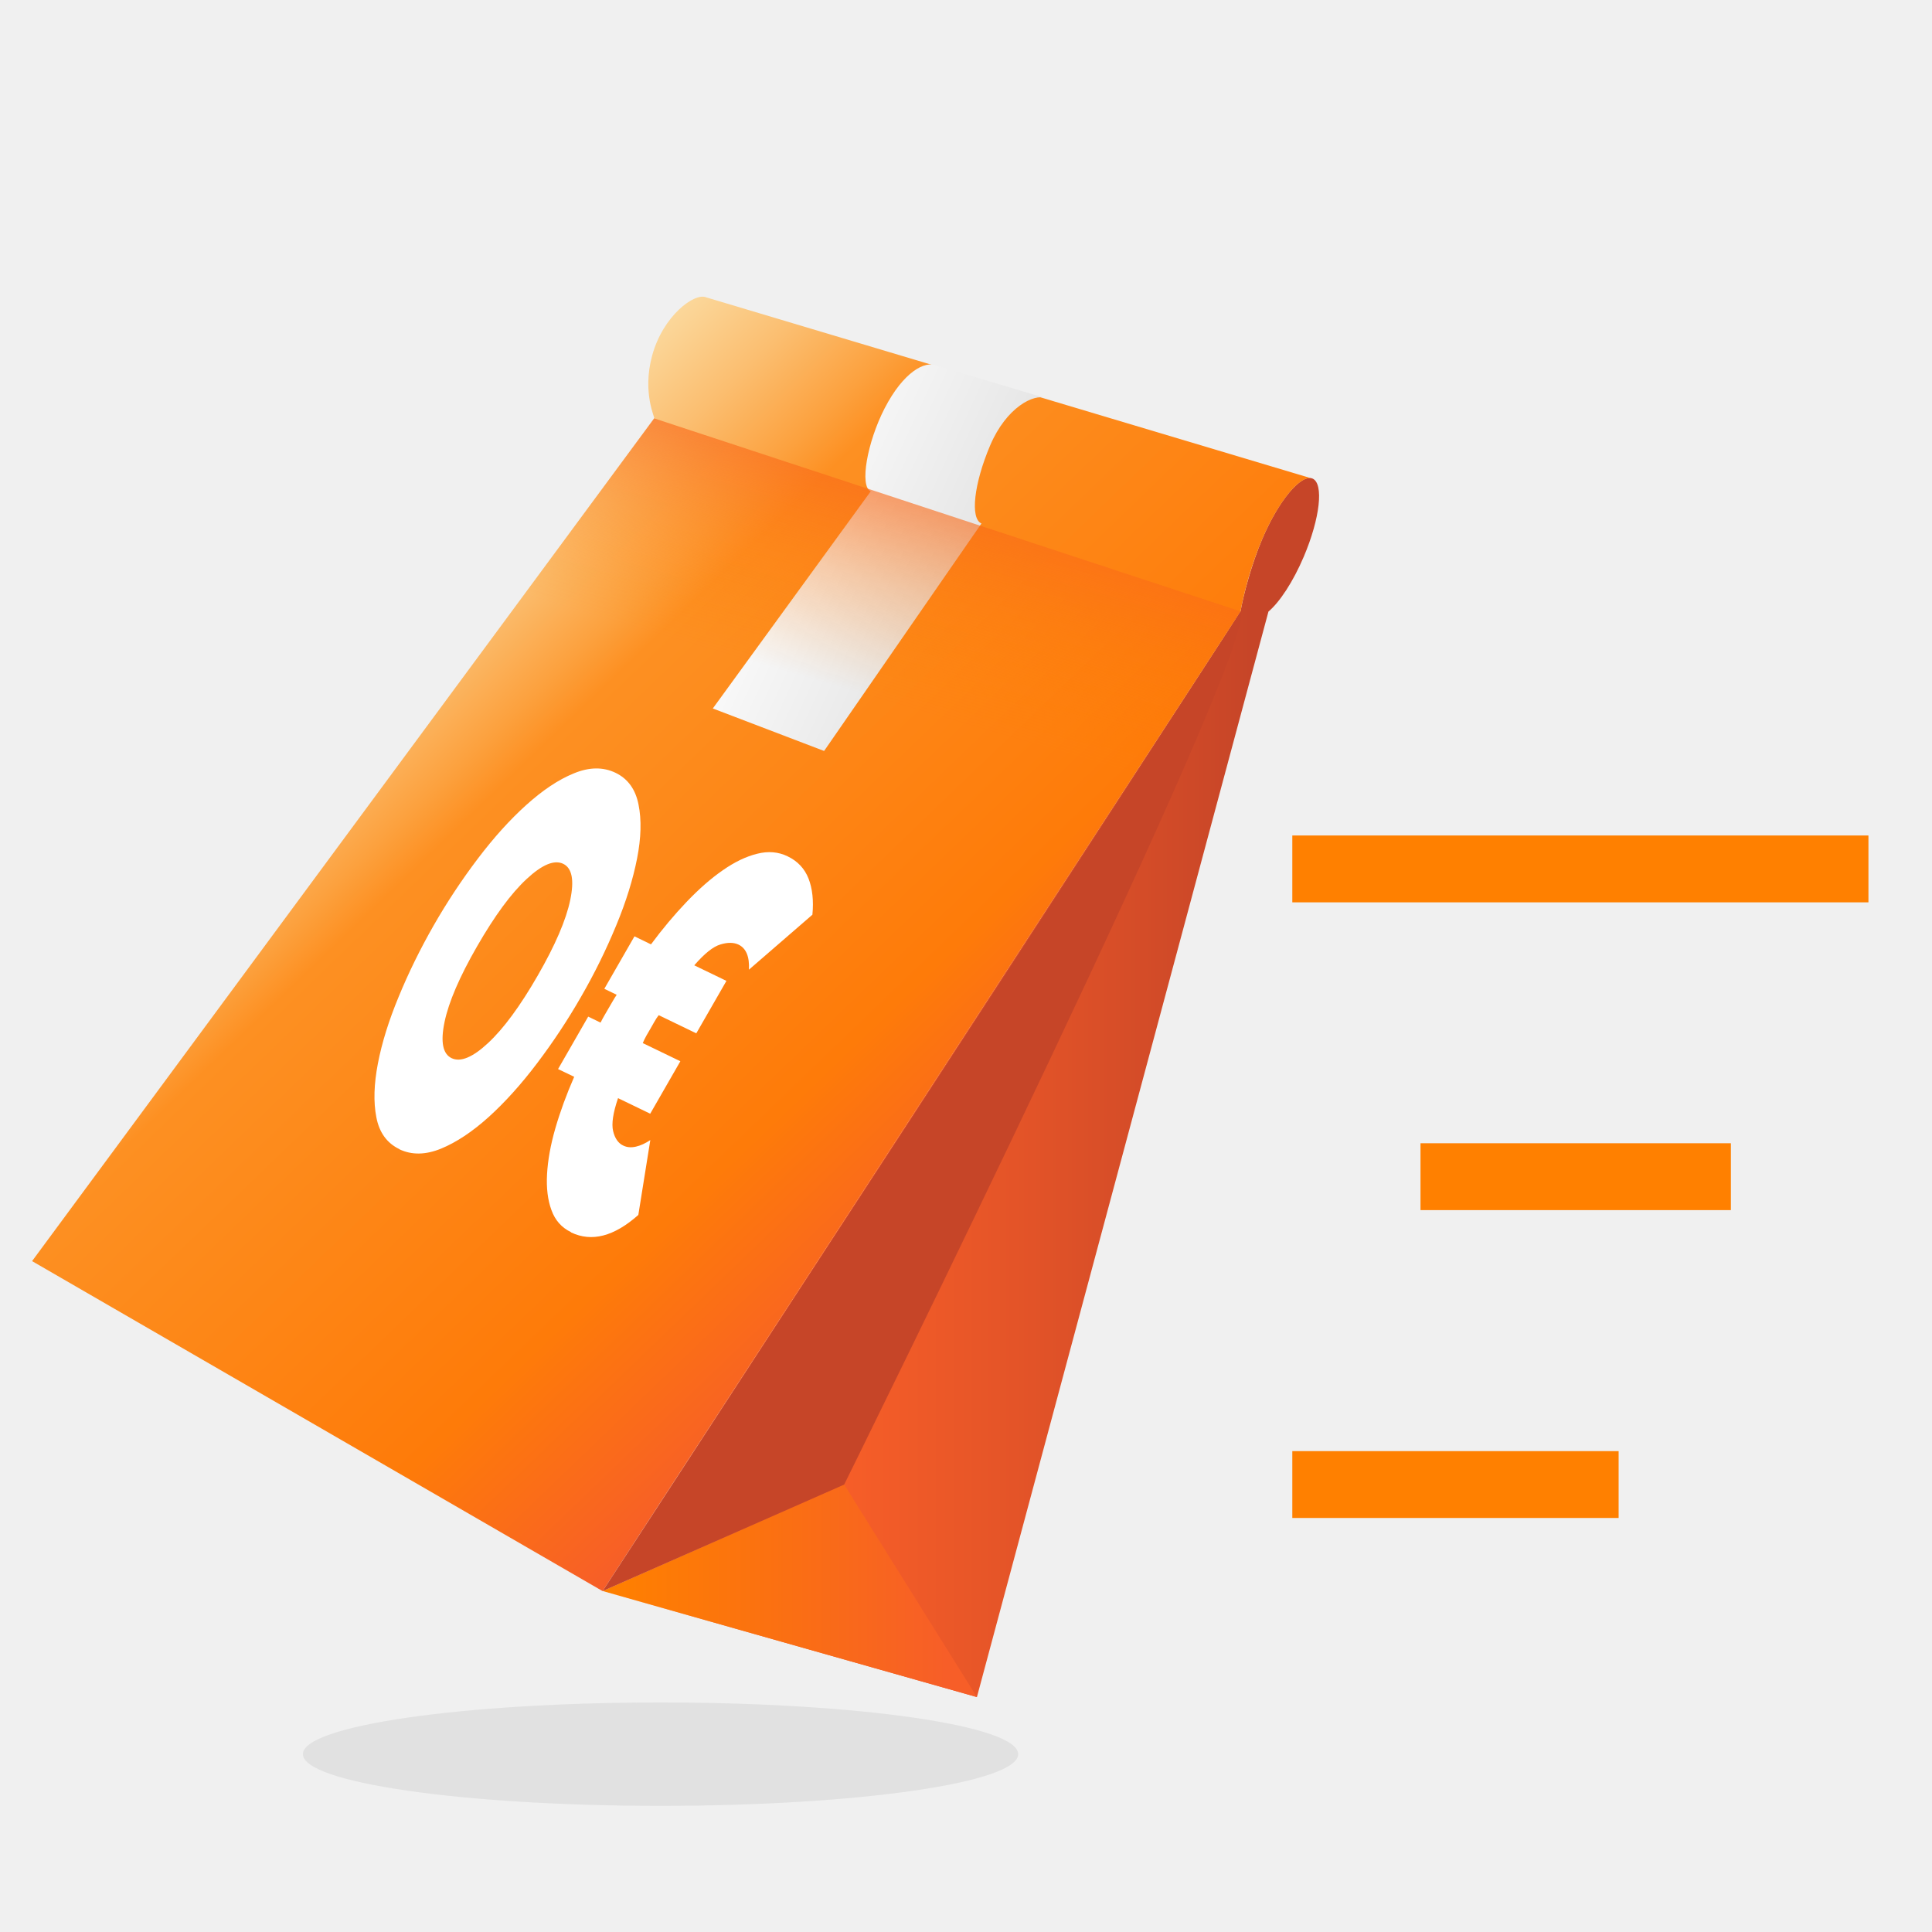
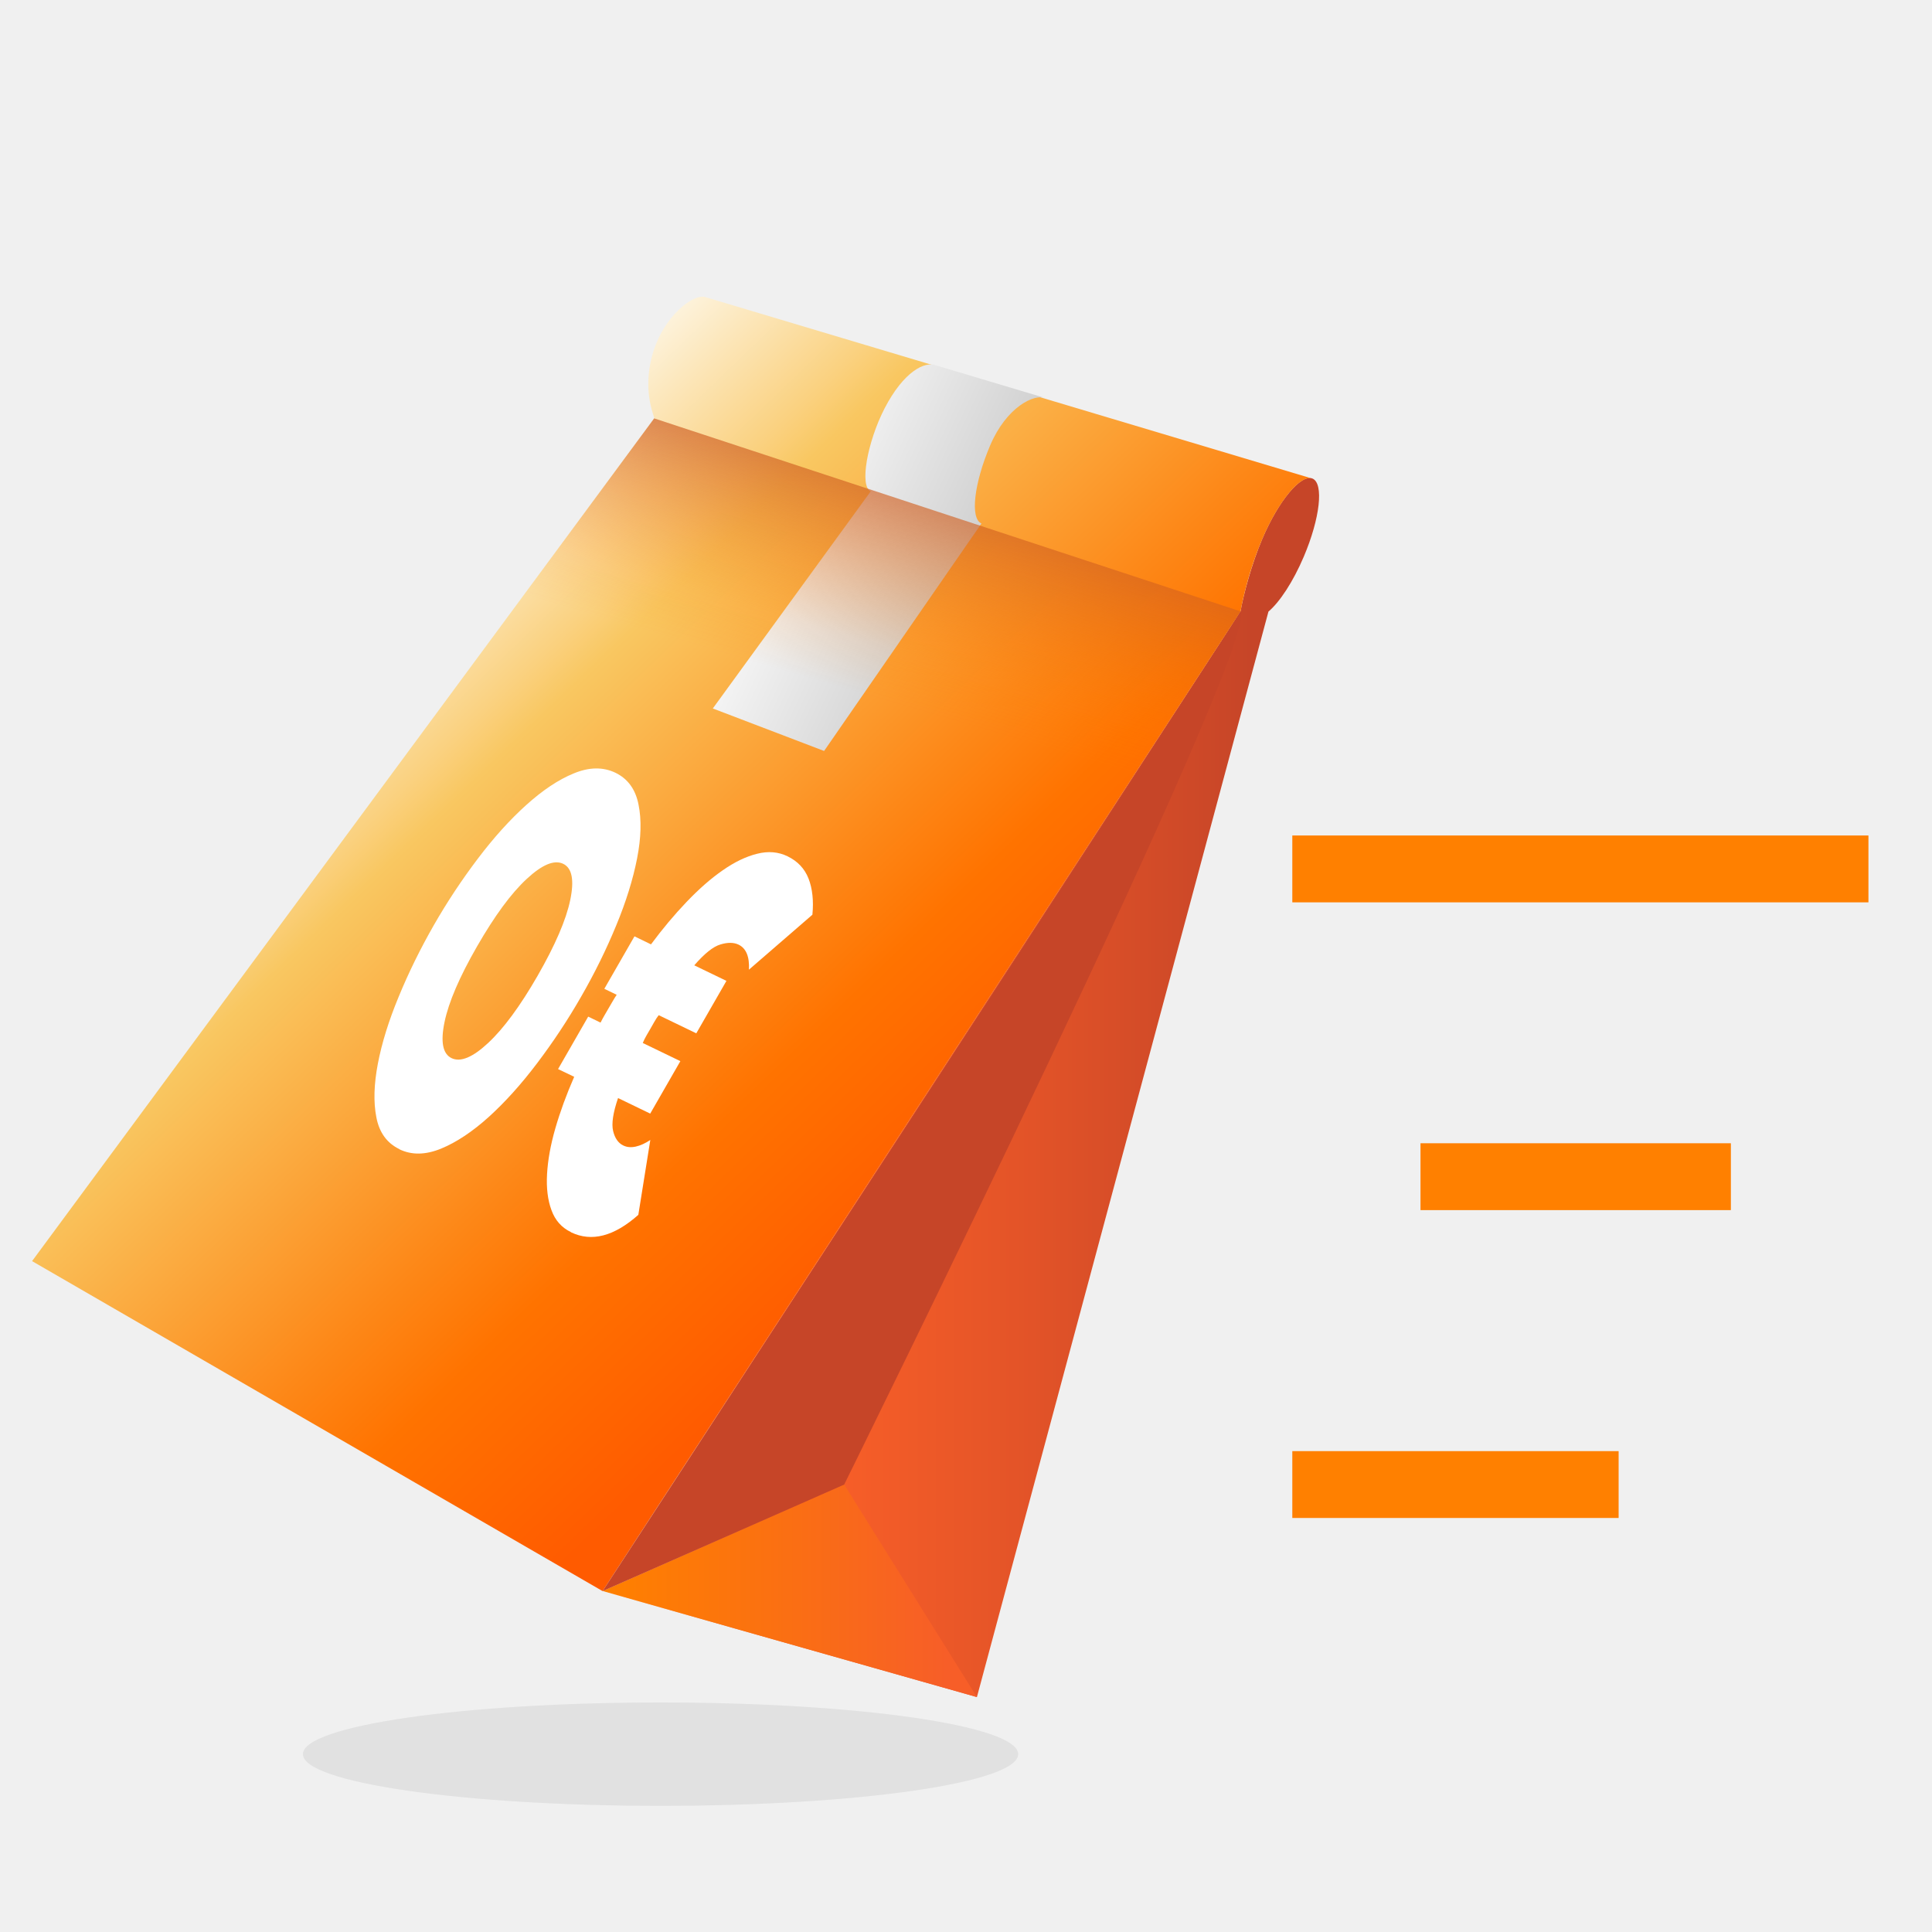
- <svg xmlns="http://www.w3.org/2000/svg" viewBox="0 0 200 200">
+ <svg xmlns="http://www.w3.org/2000/svg" id="Layer_12" viewBox="0 0 200 200">
  <defs>
-     <linearGradient id="linear-gradient" x1="-2538.44" y1="112.59" x2="-2464.27" y2="112.59" gradientTransform="matrix(-1 0 0 1 -2401.89 0)" gradientUnits="userSpaceOnUse">
+     <style>.cls-1{fill:url(#linear-gradient-7);}.cls-2{fill:url(#linear-gradient-5);}.cls-3{fill:url(#linear-gradient-6);}.cls-4{fill:url(#linear-gradient-4);}.cls-5{fill:url(#linear-gradient-3);}.cls-6{fill:url(#linear-gradient-2);}.cls-7{fill:url(#linear-gradient);}.cls-8{fill:none;stroke:#ff8000;stroke-miterlimit:10;stroke-width:6.92px;}.cls-9{fill:#fff;}.cls-10{fill:#090909;opacity:.07;}</style>
+     <linearGradient id="linear-gradient" x1="-783.88" y1="112.59" x2="-709.71" y2="112.59" gradientTransform="translate(-647.33) rotate(-180) scale(1 -1)" gradientUnits="userSpaceOnUse">
      <stop offset=".09" stop-color="#c64528" />
      <stop offset=".4" stop-color="#e25328" />
      <stop offset=".67" stop-color="#f75e28" />
      <stop offset=".73" stop-color="#f7602b" />
      <stop offset=".77" stop-color="#f76735" />
      <stop offset=".82" stop-color="#f87446" />
      <stop offset=".86" stop-color="#f9865d" />
      <stop offset=".89" stop-color="#fa9d7c" />
      <stop offset=".93" stop-color="#fbb9a2" />
      <stop offset=".97" stop-color="#fddacd" />
      <stop offset="1" stop-color="#fff" />
    </linearGradient>
-     <linearGradient id="linear-gradient-2" x1="-2537.79" y1="49.57" x2="-2537.59" y2="49.48" gradientTransform="matrix(-1 0 0 1 -2401.89 0)" gradientUnits="userSpaceOnUse">
+     <linearGradient id="linear-gradient-2" x1="-783.23" y1="49.57" x2="-783.03" y2="49.48" gradientTransform="translate(-647.33) rotate(-180) scale(1 -1)" gradientUnits="userSpaceOnUse">
      <stop offset="0" stop-color="#f75e28" />
      <stop offset=".19" stop-color="#fa6e14" />
      <stop offset=".43" stop-color="#ff8000" />
      <stop offset=".56" stop-color="#ffa143" />
      <stop offset=".72" stop-color="#ffc992" />
      <stop offset=".85" stop-color="#ffe6cd" />
      <stop offset=".95" stop-color="#fff8f1" />
      <stop offset="1" stop-color="#fff" />
    </linearGradient>
    <linearGradient id="linear-gradient-3" x1="103.27" y1="125.14" x2="24.4" y2="43.08" gradientUnits="userSpaceOnUse">
-       <stop offset="0" stop-color="#f75e28" />
-       <stop offset=".2" stop-color="#fe7b09" />
-       <stop offset=".59" stop-color="#fd9022" />
-       <stop offset=".63" stop-color="#fca13e" />
-       <stop offset=".71" stop-color="#fbbe70" />
-       <stop offset=".78" stop-color="#fbd495" />
-       <stop offset=".83" stop-color="#fbe2ab" />
-       <stop offset=".87" stop-color="#fbe7b4" />
+       <stop offset=".04" stop-color="#ff5b00" />
+       <stop offset=".23" stop-color="#ff7300" />
+       <stop offset=".33" stop-color="#fd8818" />
+       <stop offset=".61" stop-color="#f9c761" />
+       <stop offset=".65" stop-color="#fad17f" />
+       <stop offset=".79" stop-color="#fdf2da" />
+       <stop offset=".86" stop-color="#fff" />
    </linearGradient>
-     <linearGradient id="linear-gradient-4" x1="-2480.13" y1="51.34" x2="-2574.67" y2="95.27" gradientTransform="matrix(-1 0 0 1 -2401.89 0)" gradientUnits="userSpaceOnUse">
+     <linearGradient id="linear-gradient-4" x1="-725.57" y1="51.34" x2="-820.11" y2="95.27" gradientTransform="translate(-647.33) rotate(-180) scale(1 -1)" gradientUnits="userSpaceOnUse">
      <stop offset=".02" stop-color="#fdfdfd" />
-       <stop offset=".07" stop-color="#f6f6f6" />
-       <stop offset=".47" stop-color="#cacaca" />
-       <stop offset=".77" stop-color="#afaeae" />
-       <stop offset=".95" stop-color="#a5a4a4" />
+       <stop offset=".04" stop-color="#f6f6f6" />
+       <stop offset=".25" stop-color="#cacaca" />
+       <stop offset=".4" stop-color="#afaeae" />
+       <stop offset=".49" stop-color="#a5a4a4" />
    </linearGradient>
-     <linearGradient id="linear-gradient-5" x1="-2503.02" y1="164.68" x2="-2464.27" y2="164.68" gradientTransform="matrix(-1 0 0 1 -2401.89 0)" gradientUnits="userSpaceOnUse">
+     <linearGradient id="linear-gradient-5" x1="-748.46" y1="164.68" x2="-709.71" y2="164.68" gradientTransform="translate(-647.33) rotate(-180) scale(1 -1)" gradientUnits="userSpaceOnUse">
      <stop offset=".08" stop-color="#f75e28" />
      <stop offset=".48" stop-color="#fa6e14" />
      <stop offset=".98" stop-color="#ff8000" />
    </linearGradient>
-     <linearGradient id="linear-gradient-6" x1="-2486.36" y1="82.55" x2="-2511.48" y2="-3.2" gradientTransform="matrix(-1 0 0 1 -2401.89 0)" gradientUnits="userSpaceOnUse">
+     <linearGradient id="linear-gradient-6" x1="-755.84" y1="122.29" x2="-706.54" y2="91.09" gradientTransform="translate(-647.33) rotate(-180) scale(1 -1)" gradientUnits="userSpaceOnUse">
+       <stop offset=".38" stop-color="#c64528" />
+       <stop offset=".74" stop-color="#eb6b0d" />
+       <stop offset=".98" stop-color="#ff8000" />
+     </linearGradient>
+     <linearGradient id="linear-gradient-7" x1="-731.8" y1="82.55" x2="-756.92" y2="-3.2" gradientTransform="translate(-647.33) rotate(-180) scale(1 -1)" gradientUnits="userSpaceOnUse">
      <stop offset=".13" stop-color="#ff8000" stop-opacity="0" />
-       <stop offset=".17" stop-color="#fe7c03" stop-opacity=".09" />
-       <stop offset=".26" stop-color="#fc750c" stop-opacity=".32" />
-       <stop offset=".38" stop-color="#f9681b" stop-opacity=".68" />
-       <stop offset=".47" stop-color="#f75e28" />
+       <stop offset=".19" stop-color="#f67906" stop-opacity=".12" />
+       <stop offset=".29" stop-color="#e06a15" stop-opacity=".43" />
+       <stop offset=".45" stop-color="#bc512f" stop-opacity=".92" />
+       <stop offset=".47" stop-color="#b74e33" />
    </linearGradient>
-     <style>.cls-7{fill:none;stroke:#ff8000;stroke-miterlimit:10;stroke-width:6.92px}.cls-9{fill:#fff}</style>
  </defs>
-   <ellipse cx="68.38" cy="181.59" rx="37.02" ry="5.35" style="fill:#090909;opacity:.07" id="Layer_23" />
-   <g id="Layer_31">
-     <path d="M128.42 63.29c.28-1.64 1.14-4.9 2.25-7.5 1.68-3.96 4.01-6.75 5.2-6.25 1.19.51.78 4.12-.9 8.08-1.11 2.61-2.5 4.71-3.66 5.69l-30.18 112.37-38.75-10.98 66.04-101.41z" style="fill:url(#linear-gradient)" />
-     <path d="M135.73 49.5s.09.02.14.04l-.14-.04z" style="fill:url(#linear-gradient-2)" />
-     <path d="M67.72 43.31c.16.07-1.28-2.58-.21-6.5 1.13-4.15 4.4-6.54 5.59-6.03l62.63 18.73c-1.22-.25-3.44 2.48-5.06 6.29-1.68 3.96-2.25 7.5-2.25 7.5L62.38 164.71 3.32 130.55l64.4-87.24z" style="fill:url(#linear-gradient-3)" />
-     <path d="M96.95 37.84c-1.19-.51-3.41.62-5.38 4.44-1.79 3.48-2.62 8.07-1.43 8.58L73.79 73.34l11.52 4.4 16.29-23.55c-1.19-.51-.78-4.12.9-8.08 1.68-3.96 4.57-5.39 5.76-4.89l-11.31-3.38z" style="fill:url(#linear-gradient-4)" />
-     <path style="fill:url(#linear-gradient-5)" d="M101.13 175.68 62.38 164.7l25.01-11.02 13.74 22z" />
-     <path d="m87.39 153.68-25.01 11.03s61.7-94.39 66.04-101.41c1.98 3.38-41.03 90.38-41.03 90.38z" style="fill:#c64528" />
-     <path style="fill:url(#linear-gradient-6)" d="m128.42 63.29-60.7-19.98L51.05 65.9l63.01 19.35 14.36-21.96z" />
-     <path class="cls-7" d="M167.56 153.68h-33.78M179.18 121.81h-32.13M193.42 89.95h-59.64" />
-     <path class="cls-9" d="M41.35 118.96c-1.29-.62-2.09-1.72-2.39-3.3-.31-1.58-.25-3.43.16-5.57.41-2.14 1.13-4.45 2.16-6.93 1.02-2.48 2.23-4.94 3.62-7.37a64.55 64.55 0 0 1 4.57-6.91c1.65-2.18 3.32-4.03 5.01-5.55 1.69-1.52 3.32-2.62 4.92-3.27 1.59-.66 3.03-.68 4.32-.06 1.27.61 2.07 1.71 2.38 3.29.32 1.58.27 3.44-.15 5.58-.42 2.14-1.13 4.45-2.16 6.93a62.04 62.04 0 0 1-3.63 7.37 64.55 64.55 0 0 1-4.57 6.91c-1.65 2.18-3.32 4.03-5.01 5.56-1.69 1.52-3.33 2.61-4.93 3.27-1.6.65-3.03.67-4.31.06zm5.4-9.42c.92.44 2.18-.08 3.78-1.57 1.6-1.49 3.31-3.81 5.13-6.97s2.94-5.77 3.37-7.83c.43-2.06.19-3.31-.73-3.75-.92-.44-2.18.08-3.78 1.57-1.61 1.49-3.31 3.81-5.13 6.97s-2.94 5.77-3.37 7.83c-.43 2.06-.19 3.31.73 3.75zM59.09 127.54c-.95-.46-1.62-1.21-2-2.26-.39-1.05-.54-2.29-.46-3.73s.36-3.02.86-4.75 1.15-3.5 1.95-5.33l-1.67-.8 3.12-5.43 1.28.62c.12-.24.25-.49.41-.76.15-.27.29-.5.4-.69l.42-.72c.17-.29.31-.53.44-.71l-1.28-.62 3.12-5.43 1.71.83c1.18-1.59 2.41-3.06 3.68-4.39 1.27-1.33 2.52-2.43 3.75-3.28 1.23-.86 2.42-1.43 3.56-1.71 1.14-.29 2.19-.2 3.14.26 1.05.5 1.77 1.27 2.18 2.31.4 1.03.54 2.28.4 3.74l-6.57 5.69c.07-1.34-.29-2.21-1.07-2.59-.5-.24-1.13-.25-1.88-.02-.76.22-1.66.95-2.71 2.16l3.33 1.61-3.12 5.43-3.89-1.88c-.14.18-.3.41-.46.7-.17.29-.3.53-.41.72-.11.19-.24.42-.4.69-.15.27-.28.53-.38.78l3.89 1.88-3.12 5.43-3.33-1.61c-.52 1.52-.69 2.66-.51 3.41.18.75.53 1.26 1.05 1.5.39.19.82.22 1.31.11.48-.11.98-.34 1.49-.68l-1.24 7.75c-2.51 2.23-4.83 2.83-6.96 1.81z" />
-   </g>
+   <ellipse class="cls-10" cx="68.38" cy="181.59" rx="37.02" ry="5.35" />
+   <path class="cls-7" d="M128.42,63.29c.28-1.64,1.14-4.9,2.25-7.5,1.68-3.96,4.01-6.75,5.2-6.25,1.19.51.78,4.12-.9,8.08-1.11,2.61-2.5,4.71-3.66,5.69l-30.18,112.37-38.75-10.98,66.04-101.41Z" />
+   <path class="cls-6" d="M135.73,49.5s.09.02.14.04l-.14-.04Z" />
+   <path class="cls-5" d="M3.32,130.55L67.72,43.31h0,0s0,0,0,0c.16.07-1.28-2.58-.21-6.5,1.13-4.15,4.4-6.54,5.59-6.03l62.63,18.73c-1.22-.25-3.44,2.48-5.06,6.29-1.68,3.96-2.25,7.5-2.25,7.5l-66.04,101.41L3.32,130.55" />
+   <path class="cls-4" d="M96.95,37.84c-1.19-.51-3.41.62-5.38,4.44-1.79,3.48-2.62,8.07-1.43,8.58l-16.35,22.48,11.52,4.4,16.29-23.55c-1.19-.51-.78-4.12.9-8.08,1.68-3.96,4.57-5.39,5.76-4.89l-11.31-3.38Z" />
+   <polygon class="cls-2" points="101.13 175.68 62.38 164.7 87.39 153.68 101.13 175.68" />
+   <path class="cls-3" d="M87.39,153.68l-25.01,11.03s61.7-94.39,66.04-101.41c1.98,3.38-41.03,90.38-41.03,90.38Z" />
+   <polygon class="cls-1" points="128.42 63.29 67.72 43.31 51.05 65.9 114.06 85.25 128.42 63.29" />
+   <line class="cls-8" x1="167.56" y1="153.68" x2="133.78" y2="153.68" />
+   <line class="cls-8" x1="179.18" y1="121.81" x2="147.05" y2="121.81" />
+   <line class="cls-8" x1="193.42" y1="89.95" x2="133.78" y2="89.95" />
+   <path class="cls-9" d="M41.35,118.96c-1.29-.62-2.09-1.72-2.39-3.3-.31-1.58-.25-3.43.16-5.57.41-2.14,1.13-4.45,2.16-6.93,1.02-2.48,2.23-4.94,3.62-7.37,1.39-2.43,2.92-4.73,4.57-6.91,1.65-2.18,3.32-4.03,5.01-5.55,1.69-1.52,3.32-2.62,4.92-3.27,1.59-.66,3.03-.68,4.32-.06,1.27.62,2.07,1.71,2.38,3.29.32,1.58.27,3.44-.15,5.58-.42,2.14-1.13,4.45-2.16,6.93-1.02,2.48-2.23,4.94-3.63,7.37-1.39,2.43-2.92,4.73-4.57,6.91-1.65,2.18-3.32,4.03-5.01,5.56-1.69,1.52-3.33,2.61-4.93,3.27-1.6.65-3.03.68-4.31.06ZM46.75,109.54c.92.44,2.18-.08,3.78-1.57,1.6-1.49,3.31-3.81,5.13-6.97,1.81-3.16,2.94-5.77,3.37-7.83.43-2.06.19-3.31-.73-3.75-.92-.44-2.18.08-3.78,1.57-1.61,1.49-3.31,3.81-5.13,6.97s-2.94,5.77-3.37,7.83c-.43,2.06-.19,3.31.73,3.75Z" />
+   <path class="cls-9" d="M59.09,127.54c-.95-.46-1.62-1.21-2-2.26-.39-1.05-.54-2.29-.46-3.73.08-1.44.36-3.02.86-4.75.5-1.73,1.15-3.5,1.95-5.33l-1.67-.8,3.12-5.43,1.28.62c.12-.24.25-.49.41-.76s.29-.5.4-.69c.11-.19.25-.43.42-.72.17-.29.31-.53.44-.71l-1.28-.62,3.12-5.43,1.71.83c1.18-1.59,2.41-3.06,3.68-4.39,1.27-1.33,2.52-2.43,3.75-3.28,1.23-.86,2.42-1.43,3.56-1.71,1.14-.29,2.19-.2,3.14.26,1.05.51,1.77,1.27,2.18,2.31.4,1.03.54,2.28.4,3.74l-6.57,5.69c.07-1.34-.29-2.21-1.07-2.59-.5-.24-1.13-.25-1.88-.02-.76.22-1.66.95-2.71,2.16l3.33,1.61-3.12,5.43-3.89-1.88c-.14.18-.3.41-.46.7-.17.29-.3.53-.41.72-.11.19-.24.42-.4.69s-.28.53-.38.77l3.89,1.88-3.12,5.43-3.33-1.61c-.52,1.52-.69,2.66-.51,3.41s.53,1.25,1.05,1.5c.39.19.82.22,1.31.11.48-.11.98-.34,1.49-.68l-1.24,7.75c-2.51,2.23-4.83,2.83-6.96,1.81Z" />
</svg>
